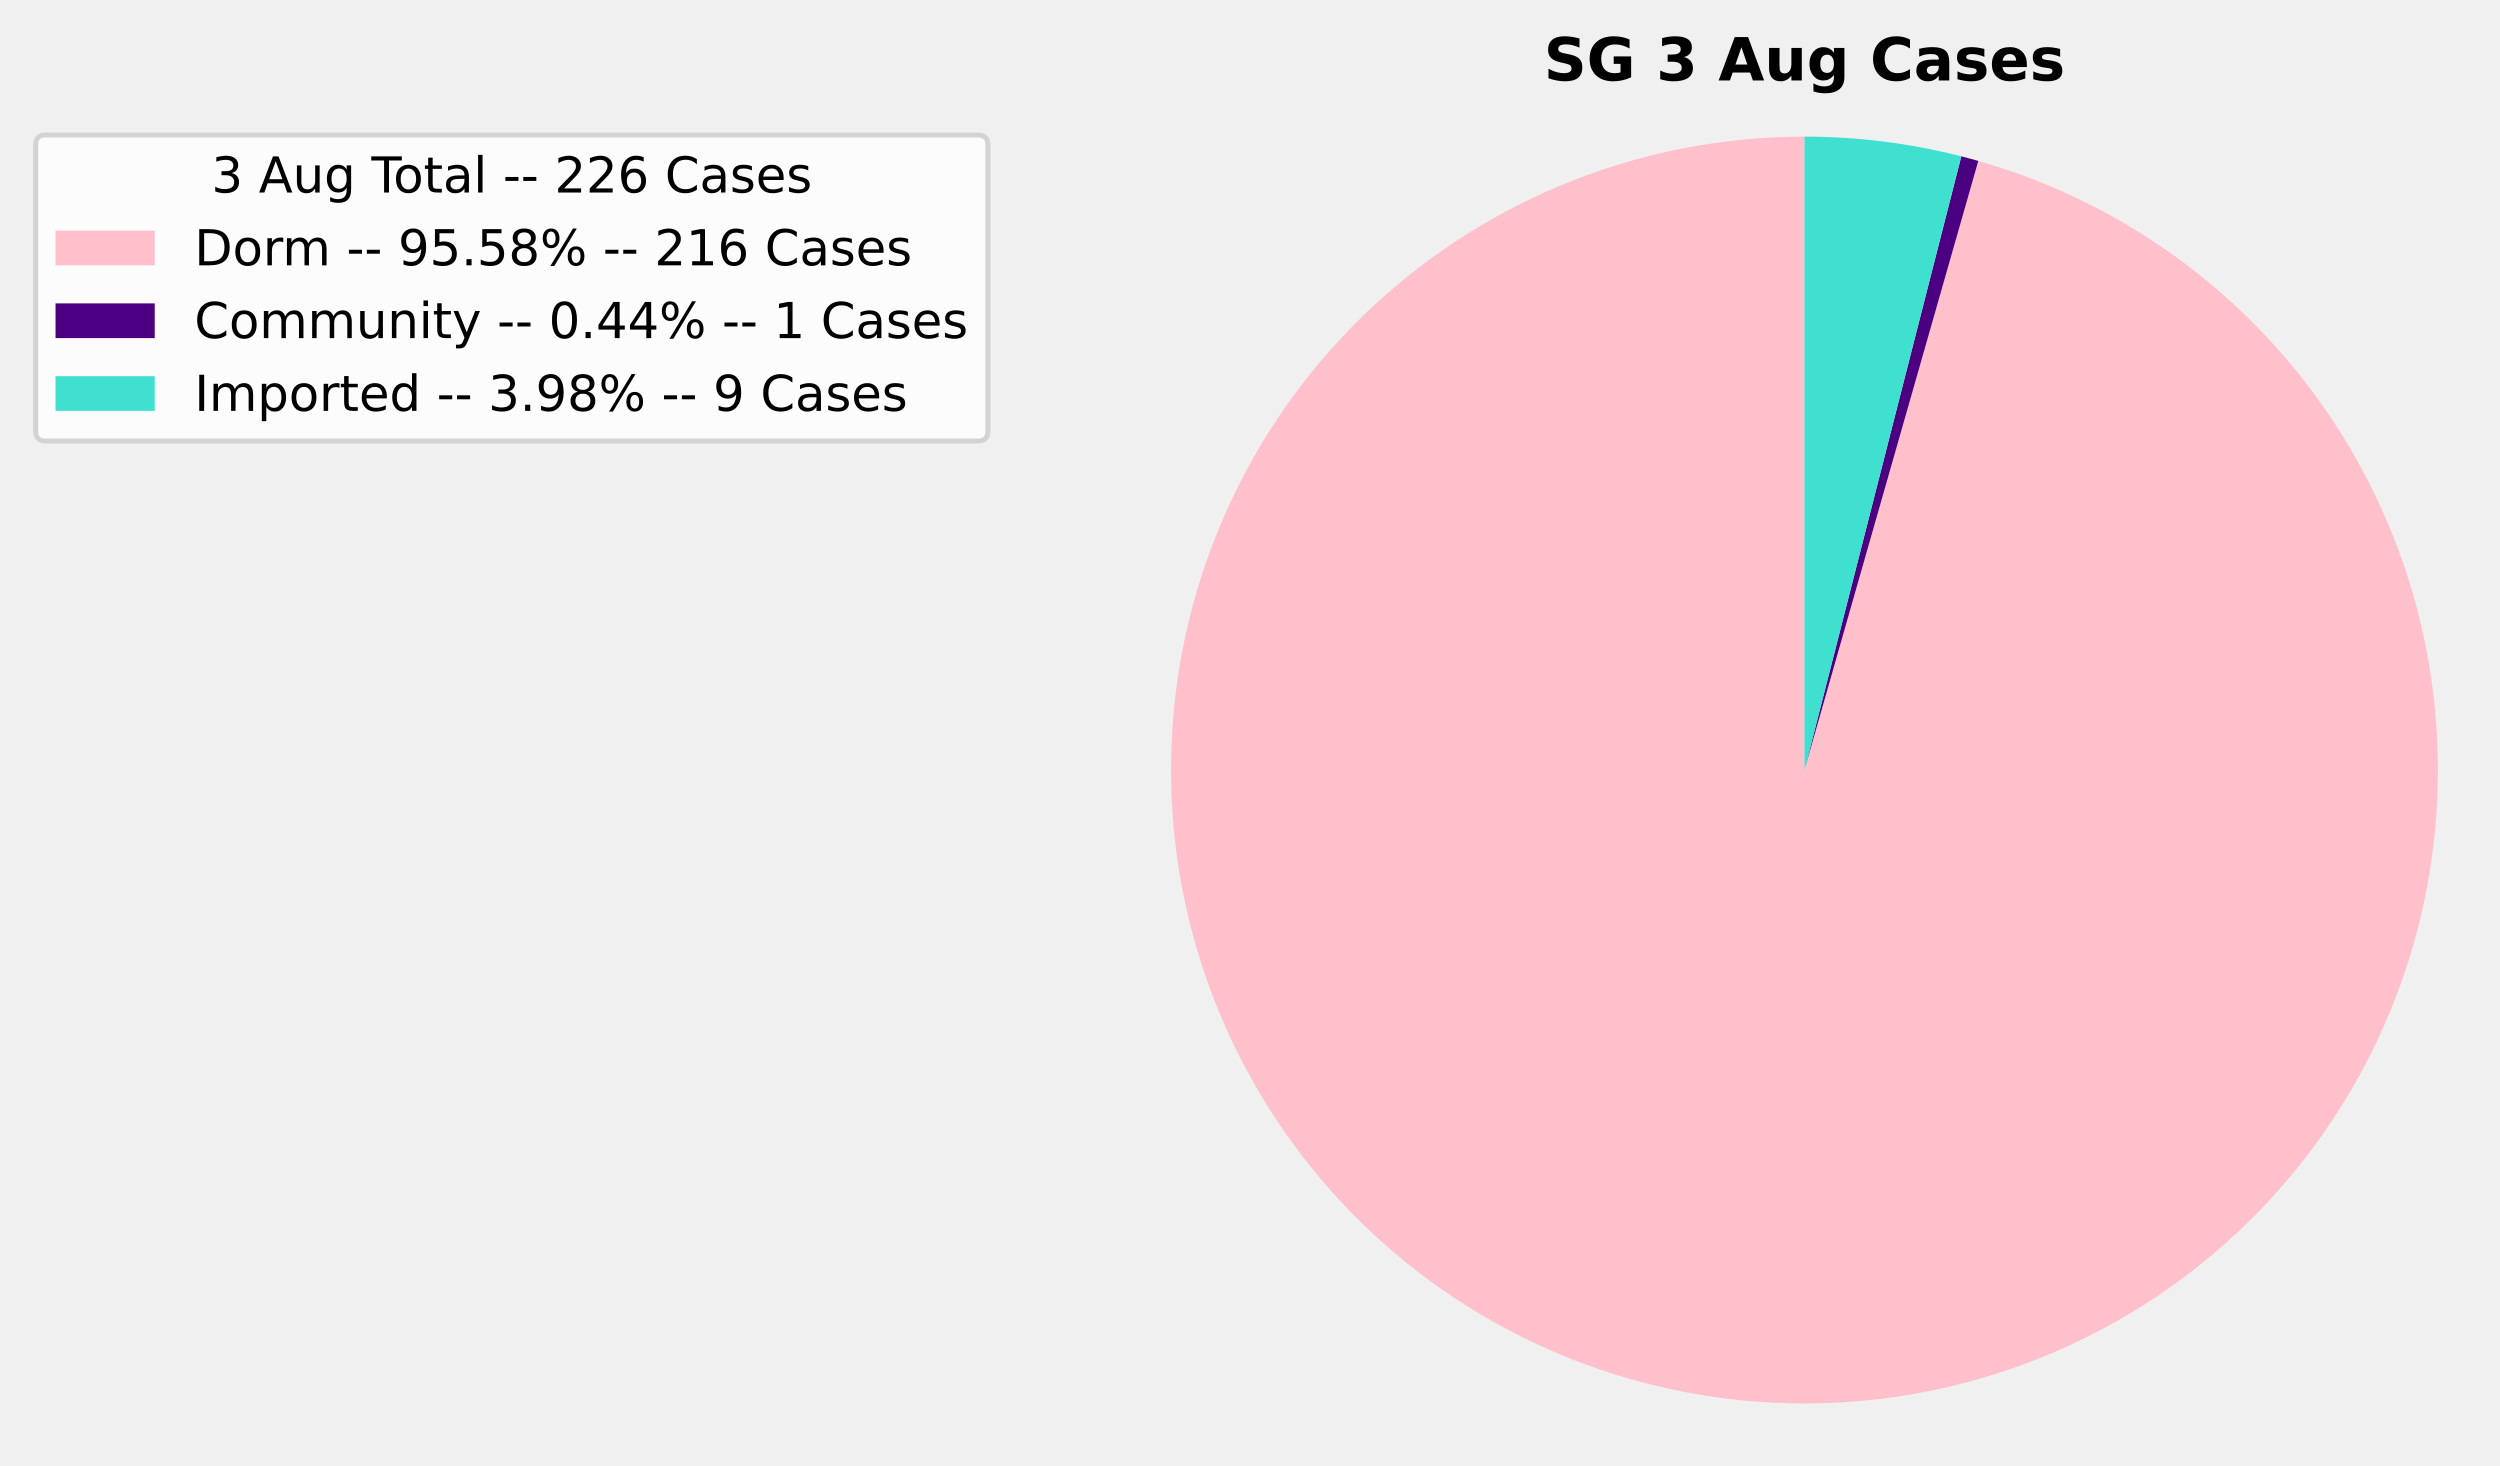
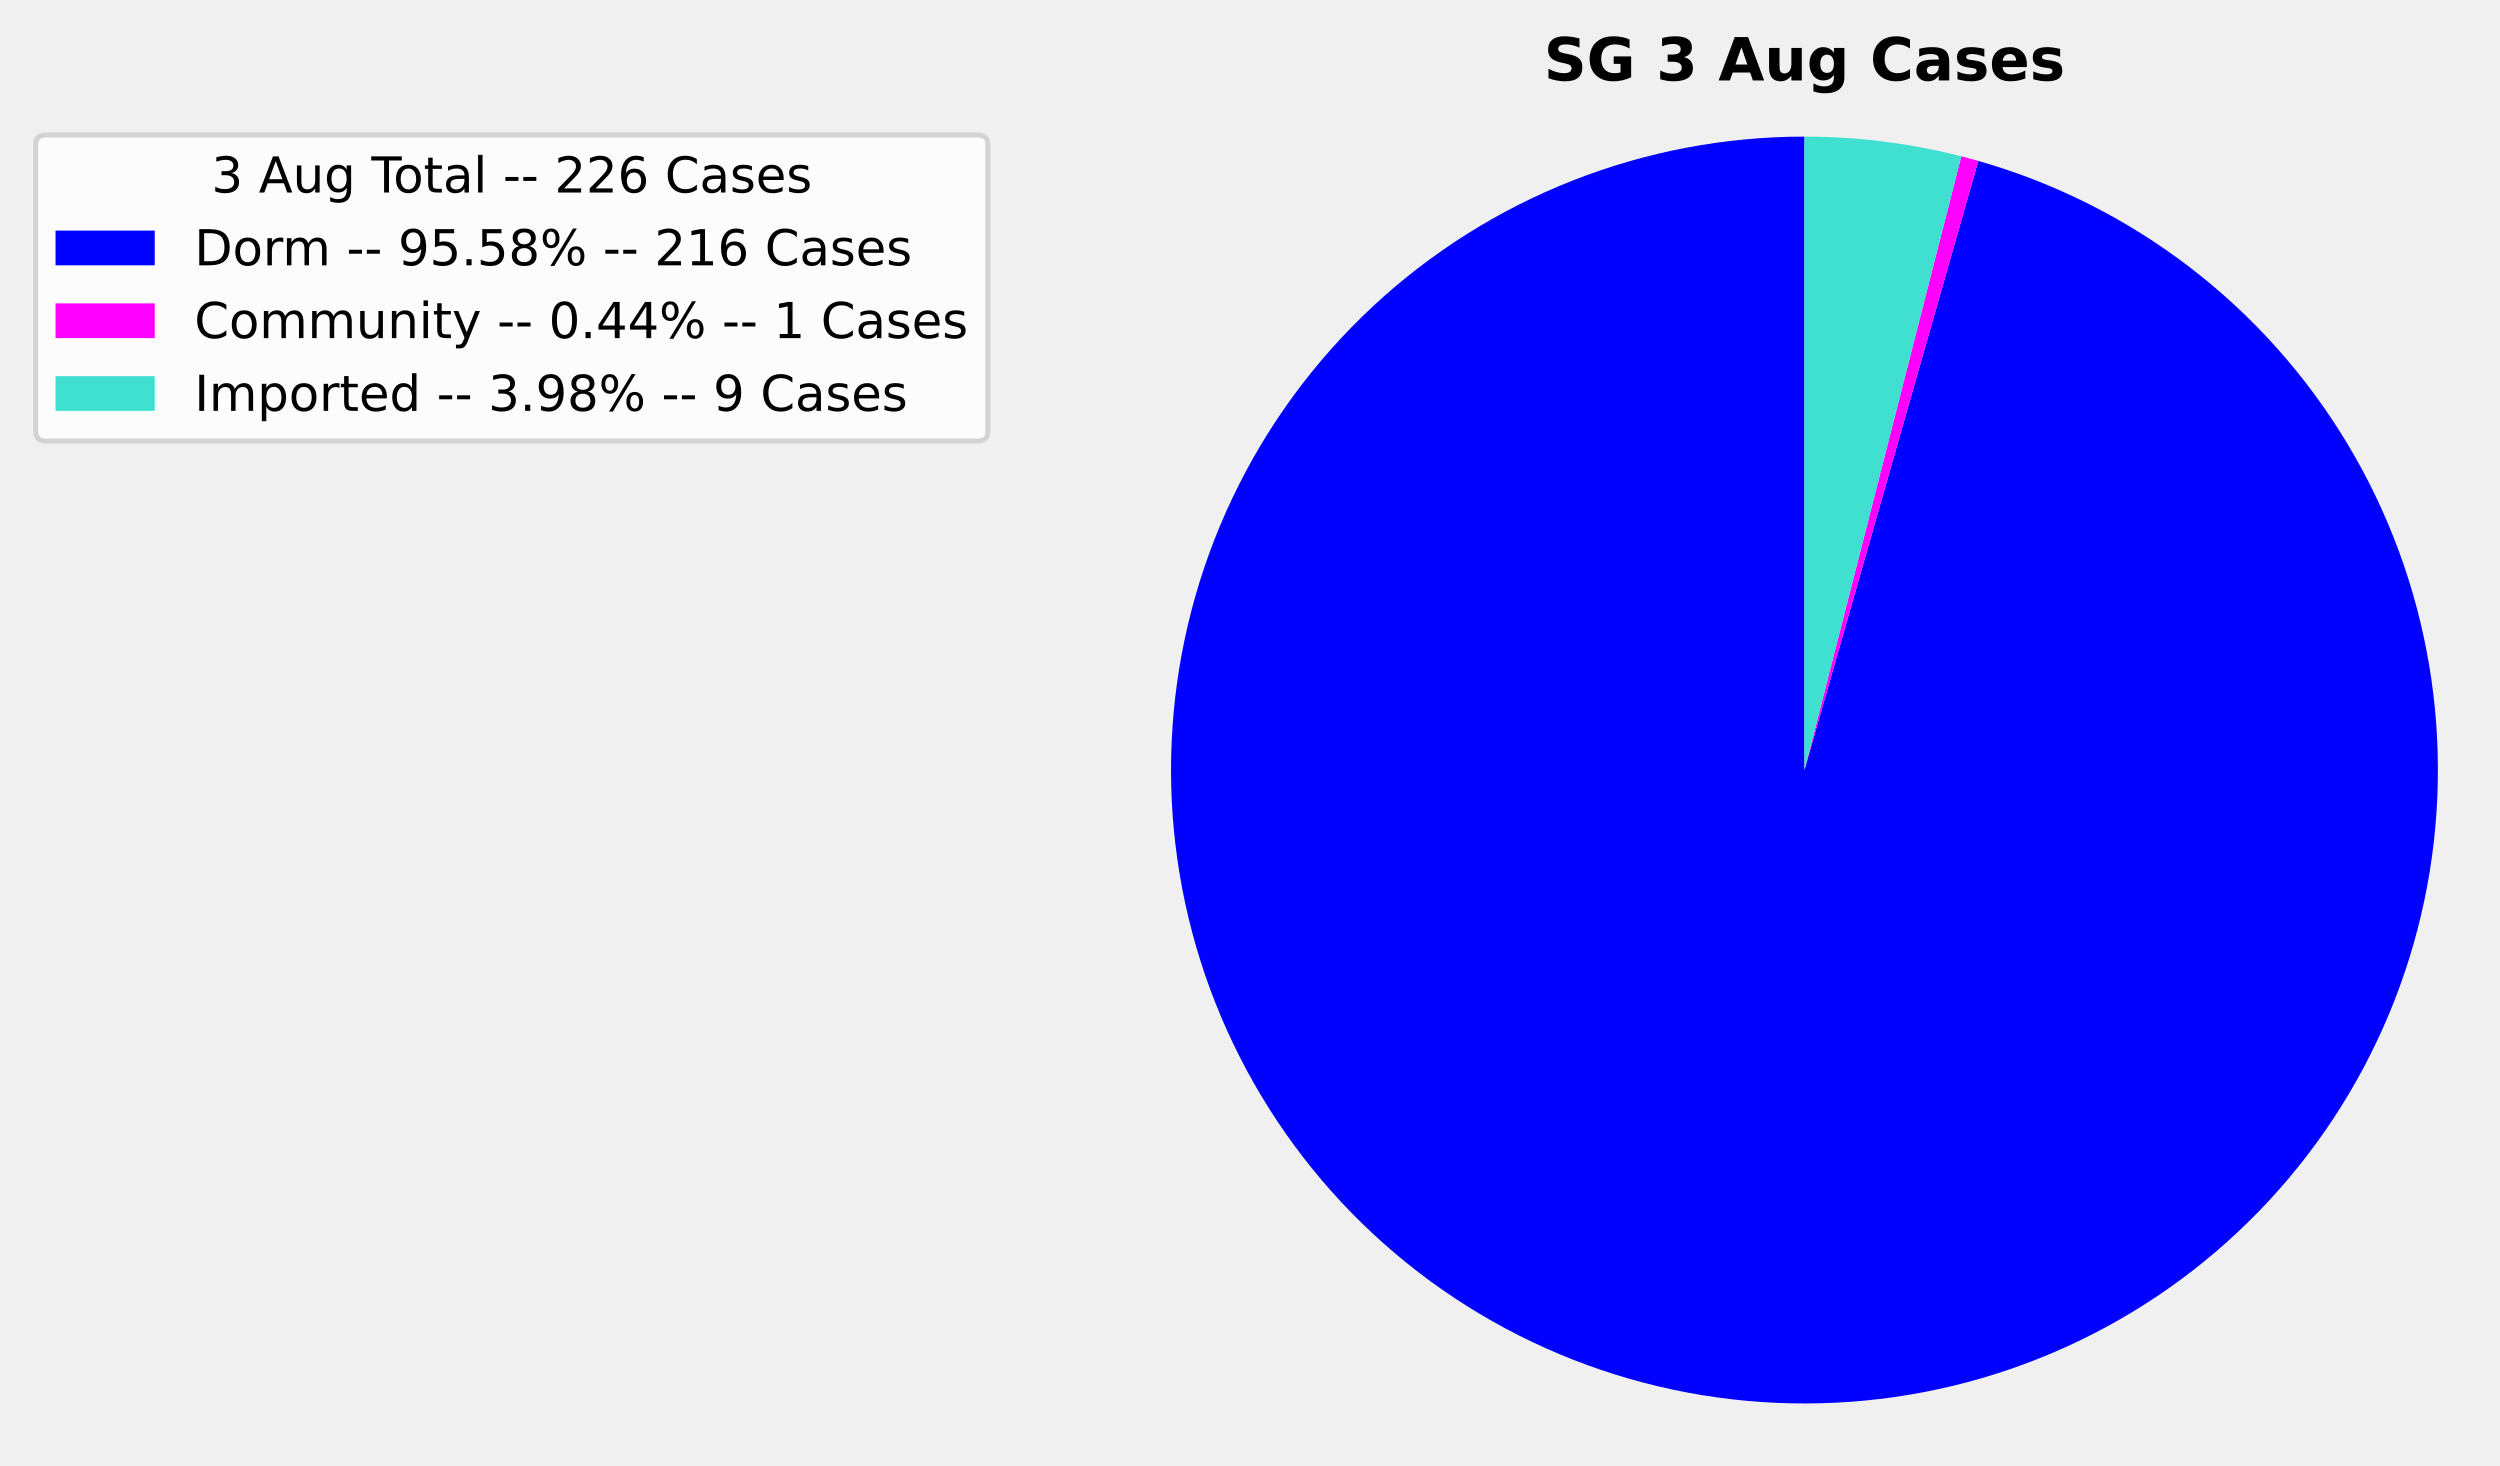
<svg xmlns="http://www.w3.org/2000/svg" xmlns:xlink="http://www.w3.org/1999/xlink" height="295.536pt" version="1.1" viewBox="0 0 504.133 295.536" width="504.133pt">
  <defs>
    <style type="text/css">
*{stroke-linecap:butt;stroke-linejoin:round;}
  </style>
  </defs>
  <g id="figure_1">
    <g id="patch_1">
      <path d="M -0 295.536  L 504.133 295.536  L 504.133 0  L -0 0  z " style="fill:none;" />
    </g>
    <g id="axes_1">
      <g id="patch_2">
-         <path d="M 363.877 27.547  C 347.849 27.547 331.964 30.563 317.053 36.438  C 302.141 42.313 288.468 50.943 276.748 61.875  C 265.028 72.808 255.47 85.849 248.573 100.316  C 241.677 114.784 237.564 130.421 236.451 146.409  C 235.338 162.398 237.244 178.454 242.07 193.738  C 246.895 209.021 254.554 223.261 264.646 235.712  C 274.738 248.163 287.084 258.604 301.038 266.488  C 314.991 274.373 330.305 279.561 346.178 281.782  C 362.05 284.003 378.2 283.216 393.782 279.464  C 409.364 275.712 424.101 269.06 437.222 259.857  C 450.344 250.654 461.617 239.063 470.452 225.691  C 479.286 212.318 485.526 197.402 488.844 181.722  C 492.161 166.042 492.498 149.877 489.837 134.072  C 487.176 118.267 481.564 103.103 473.295 89.374  C 465.025 75.645 454.245 63.594 441.519 53.852  C 428.792 44.11 414.345 36.85 398.933 32.451  L 363.877 155.28  L 363.877 27.547  z " style="fill:#ffc0cb;" />
+         <path d="M 363.877 27.547  C 347.849 27.547 331.964 30.563 317.053 36.438  C 302.141 42.313 288.468 50.943 276.748 61.875  C 265.028 72.808 255.47 85.849 248.573 100.316  C 241.677 114.784 237.564 130.421 236.451 146.409  C 235.338 162.398 237.244 178.454 242.07 193.738  C 246.895 209.021 254.554 223.261 264.646 235.712  C 274.738 248.163 287.084 258.604 301.038 266.488  C 314.991 274.373 330.305 279.561 346.178 281.782  C 362.05 284.003 378.2 283.216 393.782 279.464  C 409.364 275.712 424.101 269.06 437.222 259.857  C 450.344 250.654 461.617 239.063 470.452 225.691  C 479.286 212.318 485.526 197.402 488.844 181.722  C 492.161 166.042 492.498 149.877 489.837 134.072  C 487.176 118.267 481.564 103.103 473.295 89.374  C 465.025 75.645 454.245 63.594 441.519 53.852  C 428.792 44.11 414.345 36.85 398.933 32.451  L 363.877 155.28  L 363.877 27.547  z " style="fill:#0000ff;" />
      </g>
      <g id="patch_3">
-         <path d="M 398.933 32.451  C 398.364 32.289 397.794 32.13 397.222 31.976  C 396.651 31.821 396.079 31.671 395.505 31.524  L 363.877 155.28  L 398.933 32.451  z " style="fill:#4b0082;" />
+         <path d="M 398.933 32.451  C 398.364 32.289 397.794 32.13 397.222 31.976  C 396.651 31.821 396.079 31.671 395.505 31.524  L 363.877 155.28  L 398.933 32.451  z " style="fill:#ff00ff;" />
      </g>
      <g id="patch_4">
        <path d="M 395.505 31.524  C 390.342 30.205 385.102 29.21 379.815 28.545  C 374.528 27.88 369.205 27.547 363.877 27.547  L 363.877 155.28  L 395.505 31.524  z " style="fill:#40e0d0;" />
      </g>
      <g id="matplotlib.axis_1" />
      <g id="matplotlib.axis_2" />
      <g id="text_1">
        <defs>
          <path d="M 59.906 70.609  L 59.906 55.172  Q 53.906 57.859 48.188 59.219  Q 42.484 60.594 37.406 60.594  Q 30.672 60.594 27.438 58.734  Q 24.219 56.891 24.219 52.984  Q 24.219 50.047 26.391 48.406  Q 28.562 46.781 34.281 45.609  L 42.281 44  Q 54.438 41.547 59.562 36.562  Q 64.703 31.594 64.703 22.406  Q 64.703 10.359 57.547 4.469  Q 50.391 -1.422 35.688 -1.422  Q 28.766 -1.422 21.781 -0.094  Q 14.797 1.219 7.812 3.812  L 7.812 19.672  Q 14.797 15.969 21.312 14.078  Q 27.828 12.203 33.891 12.203  Q 40.047 12.203 43.312 14.25  Q 46.578 16.312 46.578 20.125  Q 46.578 23.531 44.359 25.391  Q 42.141 27.25 35.5 28.719  L 28.219 30.328  Q 17.281 32.672 12.219 37.797  Q 7.172 42.922 7.172 51.609  Q 7.172 62.5 14.203 68.359  Q 21.234 74.219 34.422 74.219  Q 40.438 74.219 46.781 73.312  Q 53.125 72.406 59.906 70.609  z " id="DejaVuSans-Bold-83" />
          <path d="M 74.703 5.422  Q 67.672 2 60.109 0.281  Q 52.547 -1.422 44.484 -1.422  Q 26.266 -1.422 15.625 8.766  Q 4.984 18.953 4.984 36.375  Q 4.984 54 15.812 64.109  Q 26.656 74.219 45.516 74.219  Q 52.781 74.219 59.438 72.844  Q 66.109 71.484 72.016 68.797  L 72.016 53.719  Q 65.922 57.172 59.891 58.875  Q 53.859 60.594 47.797 60.594  Q 36.578 60.594 30.5 54.312  Q 24.422 48.047 24.422 36.375  Q 24.422 24.812 30.281 18.5  Q 36.141 12.203 46.922 12.203  Q 49.859 12.203 52.375 12.562  Q 54.891 12.938 56.891 13.719  L 56.891 27.875  L 45.406 27.875  L 45.406 40.484  L 74.703 40.484  z " id="DejaVuSans-Bold-71" />
          <path id="DejaVuSans-Bold-32" />
          <path d="M 46.578 39.312  Q 53.953 37.406 57.781 32.688  Q 61.625 27.984 61.625 20.703  Q 61.625 9.859 53.312 4.219  Q 45.016 -1.422 29.109 -1.422  Q 23.484 -1.422 17.844 -0.516  Q 12.203 0.391 6.688 2.203  L 6.688 16.703  Q 11.969 14.062 17.156 12.719  Q 22.359 11.375 27.391 11.375  Q 34.859 11.375 38.844 13.953  Q 42.828 16.547 42.828 21.391  Q 42.828 26.375 38.75 28.938  Q 34.672 31.5 26.703 31.5  L 19.188 31.5  L 19.188 43.609  L 27.094 43.609  Q 34.188 43.609 37.641 45.828  Q 41.109 48.047 41.109 52.594  Q 41.109 56.781 37.734 59.078  Q 34.375 61.375 28.219 61.375  Q 23.688 61.375 19.047 60.344  Q 14.406 59.328 9.812 57.328  L 9.812 71.094  Q 15.375 72.656 20.844 73.438  Q 26.312 74.219 31.594 74.219  Q 45.797 74.219 52.844 69.547  Q 59.906 64.891 59.906 55.516  Q 59.906 49.125 56.531 45.047  Q 53.172 40.969 46.578 39.312  z " id="DejaVuSans-Bold-51" />
          <path d="M 53.422 13.281  L 24.031 13.281  L 19.391 0  L 0.484 0  L 27.484 72.906  L 49.906 72.906  L 76.906 0  L 58.016 0  z M 28.719 26.812  L 48.688 26.812  L 38.719 55.812  z " id="DejaVuSans-Bold-65" />
          <path d="M 7.812 21.297  L 7.812 54.688  L 25.391 54.688  L 25.391 49.219  Q 25.391 44.781 25.344 38.062  Q 25.297 31.344 25.297 29.109  Q 25.297 22.516 25.641 19.609  Q 25.984 16.703 26.812 15.375  Q 27.875 13.672 29.609 12.734  Q 31.344 11.812 33.594 11.812  Q 39.062 11.812 42.188 16.016  Q 45.312 20.219 45.312 27.688  L 45.312 54.688  L 62.797 54.688  L 62.797 0  L 45.312 0  L 45.312 7.906  Q 41.359 3.125 36.938 0.844  Q 32.516 -1.422 27.203 -1.422  Q 17.719 -1.422 12.766 4.391  Q 7.812 10.203 7.812 21.297  z " id="DejaVuSans-Bold-117" />
          <path d="M 45.609 9.281  Q 42 4.5 37.641 2.25  Q 33.297 0 27.594 0  Q 17.578 0 11.031 7.875  Q 4.5 15.766 4.5 27.984  Q 4.5 40.234 11.031 48.062  Q 17.578 55.906 27.594 55.906  Q 33.297 55.906 37.641 53.656  Q 42 51.422 45.609 46.578  L 45.609 54.688  L 63.188 54.688  L 63.188 5.516  Q 63.188 -7.672 54.859 -14.625  Q 46.531 -21.578 30.719 -21.578  Q 25.594 -21.578 20.797 -20.797  Q 16.016 -20.016 11.188 -18.406  L 11.188 -4.781  Q 15.766 -7.422 20.156 -8.719  Q 24.562 -10.016 29 -10.016  Q 37.594 -10.016 41.594 -6.25  Q 45.609 -2.484 45.609 5.516  z M 34.078 43.312  Q 28.656 43.312 25.625 39.297  Q 22.609 35.297 22.609 27.984  Q 22.609 20.453 25.531 16.578  Q 28.469 12.703 34.078 12.703  Q 39.547 12.703 42.578 16.703  Q 45.609 20.703 45.609 27.984  Q 45.609 35.297 42.578 39.297  Q 39.547 43.312 34.078 43.312  z " id="DejaVuSans-Bold-103" />
          <path d="M 67 4  Q 61.812 1.312 56.203 -0.047  Q 50.594 -1.422 44.484 -1.422  Q 26.266 -1.422 15.625 8.766  Q 4.984 18.953 4.984 36.375  Q 4.984 53.859 15.625 64.031  Q 26.266 74.219 44.484 74.219  Q 50.594 74.219 56.203 72.844  Q 61.812 71.484 67 68.797  L 67 53.719  Q 61.766 57.281 56.688 58.938  Q 51.609 60.594 46 60.594  Q 35.938 60.594 30.172 54.141  Q 24.422 47.703 24.422 36.375  Q 24.422 25.094 30.172 18.641  Q 35.938 12.203 46 12.203  Q 51.609 12.203 56.688 13.859  Q 61.766 15.531 67 19.094  z " id="DejaVuSans-Bold-67" />
          <path d="M 32.906 24.609  Q 27.438 24.609 24.672 22.75  Q 21.922 20.906 21.922 17.281  Q 21.922 13.969 24.141 12.078  Q 26.375 10.203 30.328 10.203  Q 35.25 10.203 38.625 13.734  Q 42 17.281 42 22.609  L 42 24.609  z M 59.625 31.203  L 59.625 0  L 42 0  L 42 8.109  Q 38.484 3.125 34.078 0.844  Q 29.688 -1.422 23.391 -1.422  Q 14.891 -1.422 9.594 3.531  Q 4.297 8.5 4.297 16.406  Q 4.297 26.031 10.906 30.516  Q 17.531 35.016 31.688 35.016  L 42 35.016  L 42 36.375  Q 42 40.531 38.719 42.453  Q 35.453 44.391 28.516 44.391  Q 22.906 44.391 18.062 43.266  Q 13.234 42.141 9.078 39.891  L 9.078 53.219  Q 14.703 54.594 20.359 55.297  Q 26.031 56 31.688 56  Q 46.484 56 53.047 50.172  Q 59.625 44.344 59.625 31.203  z " id="DejaVuSans-Bold-97" />
          <path d="M 51.125 52.984  L 51.125 39.703  Q 45.516 42.047 40.281 43.219  Q 35.062 44.391 30.422 44.391  Q 25.438 44.391 23.016 43.141  Q 20.609 41.891 20.609 39.312  Q 20.609 37.203 22.438 36.078  Q 24.266 34.969 29 34.422  L 32.078 33.984  Q 45.516 32.281 50.141 28.375  Q 54.781 24.469 54.781 16.109  Q 54.781 7.375 48.328 2.969  Q 41.891 -1.422 29.109 -1.422  Q 23.688 -1.422 17.891 -0.562  Q 12.109 0.297 6 2  L 6 15.281  Q 11.234 12.75 16.719 11.469  Q 22.219 10.203 27.875 10.203  Q 33.016 10.203 35.594 11.609  Q 38.188 13.031 38.188 15.828  Q 38.188 18.172 36.406 19.312  Q 34.625 20.453 29.297 21.094  L 26.219 21.484  Q 14.547 22.953 9.859 26.906  Q 5.172 30.859 5.172 38.922  Q 5.172 47.609 11.125 51.797  Q 17.094 56 29.391 56  Q 34.234 56 39.547 55.266  Q 44.875 54.547 51.125 52.984  z " id="DejaVuSans-Bold-115" />
          <path d="M 62.984 27.484  L 62.984 22.516  L 22.125 22.516  Q 22.75 16.359 26.562 13.281  Q 30.375 10.203 37.203 10.203  Q 42.719 10.203 48.5 11.844  Q 54.297 13.484 60.406 16.797  L 60.406 3.328  Q 54.203 0.984 48 -0.219  Q 41.797 -1.422 35.594 -1.422  Q 20.75 -1.422 12.516 6.125  Q 4.297 13.672 4.297 27.297  Q 4.297 40.672 12.375 48.328  Q 20.453 56 34.625 56  Q 47.516 56 55.25 48.234  Q 62.984 40.484 62.984 27.484  z M 45.016 33.297  Q 45.016 38.281 42.109 41.328  Q 39.203 44.391 34.516 44.391  Q 29.438 44.391 26.266 41.531  Q 23.094 38.672 22.312 33.297  z " id="DejaVuSans-Bold-101" />
        </defs>
        <g transform="translate(311.3166 16.22437)scale(0.12 -0.12)">
          <use xlink:href="#DejaVuSans-Bold-83" />
          <use x="72.021" xlink:href="#DejaVuSans-Bold-71" />
          <use x="154.102" xlink:href="#DejaVuSans-Bold-32" />
          <use x="188.916" xlink:href="#DejaVuSans-Bold-51" />
          <use x="258.496" xlink:href="#DejaVuSans-Bold-32" />
          <use x="293.311" xlink:href="#DejaVuSans-Bold-65" />
          <use x="370.703" xlink:href="#DejaVuSans-Bold-117" />
          <use x="441.895" xlink:href="#DejaVuSans-Bold-103" />
          <use x="513.477" xlink:href="#DejaVuSans-Bold-32" />
          <use x="548.291" xlink:href="#DejaVuSans-Bold-67" />
          <use x="621.68" xlink:href="#DejaVuSans-Bold-97" />
          <use x="689.16" xlink:href="#DejaVuSans-Bold-115" />
          <use x="748.682" xlink:href="#DejaVuSans-Bold-101" />
          <use x="816.504" xlink:href="#DejaVuSans-Bold-115" />
        </g>
      </g>
      <g id="legend_1">
        <g id="patch_5">
          <path d="M 9.2 88.937  L 197.209 88.937  Q 199.209 88.937 199.209 86.937  L 199.209 29.224  Q 199.209 27.224 197.209 27.224  L 9.2 27.224  Q 7.2 27.224 7.2 29.224  L 7.2 86.937  Q 7.2 88.937 9.2 88.937  z " style="fill:#ffffff;opacity:0.8;stroke:#cccccc;stroke-linejoin:miter;" />
        </g>
        <g id="text_2">
          <defs>
            <path d="M 40.578 39.312  Q 47.656 37.797 51.625 33  Q 55.609 28.219 55.609 21.188  Q 55.609 10.406 48.188 4.484  Q 40.766 -1.422 27.094 -1.422  Q 22.516 -1.422 17.656 -0.516  Q 12.797 0.391 7.625 2.203  L 7.625 11.719  Q 11.719 9.328 16.594 8.109  Q 21.484 6.891 26.812 6.891  Q 36.078 6.891 40.938 10.547  Q 45.797 14.203 45.797 21.188  Q 45.797 27.641 41.281 31.266  Q 36.766 34.906 28.719 34.906  L 20.219 34.906  L 20.219 43.016  L 29.109 43.016  Q 36.375 43.016 40.234 45.922  Q 44.094 48.828 44.094 54.297  Q 44.094 59.906 40.109 62.906  Q 36.141 65.922 28.719 65.922  Q 24.656 65.922 20.016 65.031  Q 15.375 64.156 9.812 62.312  L 9.812 71.094  Q 15.438 72.656 20.344 73.438  Q 25.25 74.219 29.594 74.219  Q 40.828 74.219 47.359 69.109  Q 53.906 64.016 53.906 55.328  Q 53.906 49.266 50.438 45.094  Q 46.969 40.922 40.578 39.312  z " id="DejaVuSans-51" />
            <path id="DejaVuSans-32" />
            <path d="M 34.188 63.188  L 20.797 26.906  L 47.609 26.906  z M 28.609 72.906  L 39.797 72.906  L 67.578 0  L 57.328 0  L 50.688 18.703  L 17.828 18.703  L 11.188 0  L 0.781 0  z " id="DejaVuSans-65" />
            <path d="M 8.5 21.578  L 8.5 54.688  L 17.484 54.688  L 17.484 21.922  Q 17.484 14.156 20.5 10.266  Q 23.531 6.391 29.594 6.391  Q 36.859 6.391 41.078 11.031  Q 45.312 15.672 45.312 23.688  L 45.312 54.688  L 54.297 54.688  L 54.297 0  L 45.312 0  L 45.312 8.406  Q 42.047 3.422 37.719 1  Q 33.406 -1.422 27.688 -1.422  Q 18.266 -1.422 13.375 4.438  Q 8.5 10.297 8.5 21.578  z M 31.109 56  z " id="DejaVuSans-117" />
            <path d="M 45.406 27.984  Q 45.406 37.75 41.375 43.109  Q 37.359 48.484 30.078 48.484  Q 22.859 48.484 18.828 43.109  Q 14.797 37.75 14.797 27.984  Q 14.797 18.266 18.828 12.891  Q 22.859 7.516 30.078 7.516  Q 37.359 7.516 41.375 12.891  Q 45.406 18.266 45.406 27.984  z M 54.391 6.781  Q 54.391 -7.172 48.188 -13.984  Q 42 -20.797 29.203 -20.797  Q 24.469 -20.797 20.266 -20.094  Q 16.062 -19.391 12.109 -17.922  L 12.109 -9.188  Q 16.062 -11.328 19.922 -12.344  Q 23.781 -13.375 27.781 -13.375  Q 36.625 -13.375 41.016 -8.766  Q 45.406 -4.156 45.406 5.172  L 45.406 9.625  Q 42.625 4.781 38.281 2.391  Q 33.938 0 27.875 0  Q 17.828 0 11.672 7.656  Q 5.516 15.328 5.516 27.984  Q 5.516 40.672 11.672 48.328  Q 17.828 56 27.875 56  Q 33.938 56 38.281 53.609  Q 42.625 51.219 45.406 46.391  L 45.406 54.688  L 54.391 54.688  z " id="DejaVuSans-103" />
            <path d="M -0.297 72.906  L 61.375 72.906  L 61.375 64.594  L 35.5 64.594  L 35.5 0  L 25.594 0  L 25.594 64.594  L -0.297 64.594  z " id="DejaVuSans-84" />
            <path d="M 30.609 48.391  Q 23.391 48.391 19.188 42.75  Q 14.984 37.109 14.984 27.297  Q 14.984 17.484 19.156 11.844  Q 23.344 6.203 30.609 6.203  Q 37.797 6.203 41.984 11.859  Q 46.188 17.531 46.188 27.297  Q 46.188 37.016 41.984 42.703  Q 37.797 48.391 30.609 48.391  z M 30.609 56  Q 42.328 56 49.016 48.375  Q 55.719 40.766 55.719 27.297  Q 55.719 13.875 49.016 6.219  Q 42.328 -1.422 30.609 -1.422  Q 18.844 -1.422 12.172 6.219  Q 5.516 13.875 5.516 27.297  Q 5.516 40.766 12.172 48.375  Q 18.844 56 30.609 56  z " id="DejaVuSans-111" />
            <path d="M 18.312 70.219  L 18.312 54.688  L 36.812 54.688  L 36.812 47.703  L 18.312 47.703  L 18.312 18.016  Q 18.312 11.328 20.141 9.422  Q 21.969 7.516 27.594 7.516  L 36.812 7.516  L 36.812 0  L 27.594 0  Q 17.188 0 13.234 3.875  Q 9.281 7.766 9.281 18.016  L 9.281 47.703  L 2.688 47.703  L 2.688 54.688  L 9.281 54.688  L 9.281 70.219  z " id="DejaVuSans-116" />
            <path d="M 34.281 27.484  Q 23.391 27.484 19.188 25  Q 14.984 22.516 14.984 16.5  Q 14.984 11.719 18.141 8.906  Q 21.297 6.109 26.703 6.109  Q 34.188 6.109 38.703 11.406  Q 43.219 16.703 43.219 25.484  L 43.219 27.484  z M 52.203 31.203  L 52.203 0  L 43.219 0  L 43.219 8.297  Q 40.141 3.328 35.547 0.953  Q 30.953 -1.422 24.312 -1.422  Q 15.922 -1.422 10.953 3.297  Q 6 8.016 6 15.922  Q 6 25.141 12.172 29.828  Q 18.359 34.516 30.609 34.516  L 43.219 34.516  L 43.219 35.406  Q 43.219 41.609 39.141 45  Q 35.062 48.391 27.688 48.391  Q 23 48.391 18.547 47.266  Q 14.109 46.141 10.016 43.891  L 10.016 52.203  Q 14.938 54.109 19.578 55.047  Q 24.219 56 28.609 56  Q 40.484 56 46.344 49.844  Q 52.203 43.703 52.203 31.203  z " id="DejaVuSans-97" />
            <path d="M 9.422 75.984  L 18.406 75.984  L 18.406 0  L 9.422 0  z " id="DejaVuSans-108" />
            <path d="M 4.891 31.391  L 31.203 31.391  L 31.203 23.391  L 4.891 23.391  z " id="DejaVuSans-45" />
            <path d="M 19.188 8.297  L 53.609 8.297  L 53.609 0  L 7.328 0  L 7.328 8.297  Q 12.938 14.109 22.625 23.891  Q 32.328 33.688 34.812 36.531  Q 39.547 41.844 41.422 45.531  Q 43.312 49.219 43.312 52.781  Q 43.312 58.594 39.234 62.25  Q 35.156 65.922 28.609 65.922  Q 23.969 65.922 18.812 64.312  Q 13.672 62.703 7.812 59.422  L 7.812 69.391  Q 13.766 71.781 18.938 73  Q 24.125 74.219 28.422 74.219  Q 39.75 74.219 46.484 68.547  Q 53.219 62.891 53.219 53.422  Q 53.219 48.922 51.531 44.891  Q 49.859 40.875 45.406 35.406  Q 44.188 33.984 37.641 27.219  Q 31.109 20.453 19.188 8.297  z " id="DejaVuSans-50" />
            <path d="M 33.016 40.375  Q 26.375 40.375 22.484 35.828  Q 18.609 31.297 18.609 23.391  Q 18.609 15.531 22.484 10.953  Q 26.375 6.391 33.016 6.391  Q 39.656 6.391 43.531 10.953  Q 47.406 15.531 47.406 23.391  Q 47.406 31.297 43.531 35.828  Q 39.656 40.375 33.016 40.375  z M 52.594 71.297  L 52.594 62.312  Q 48.875 64.062 45.094 64.984  Q 41.312 65.922 37.594 65.922  Q 27.828 65.922 22.672 59.328  Q 17.531 52.734 16.797 39.406  Q 19.672 43.656 24.016 45.922  Q 28.375 48.188 33.594 48.188  Q 44.578 48.188 50.953 41.516  Q 57.328 34.859 57.328 23.391  Q 57.328 12.156 50.688 5.359  Q 44.047 -1.422 33.016 -1.422  Q 20.359 -1.422 13.672 8.266  Q 6.984 17.969 6.984 36.375  Q 6.984 53.656 15.188 63.938  Q 23.391 74.219 37.203 74.219  Q 40.922 74.219 44.703 73.484  Q 48.484 72.75 52.594 71.297  z " id="DejaVuSans-54" />
            <path d="M 64.406 67.281  L 64.406 56.891  Q 59.422 61.531 53.781 63.812  Q 48.141 66.109 41.797 66.109  Q 29.297 66.109 22.656 58.469  Q 16.016 50.828 16.016 36.375  Q 16.016 21.969 22.656 14.328  Q 29.297 6.688 41.797 6.688  Q 48.141 6.688 53.781 8.984  Q 59.422 11.281 64.406 15.922  L 64.406 5.609  Q 59.234 2.094 53.438 0.328  Q 47.656 -1.422 41.219 -1.422  Q 24.656 -1.422 15.125 8.703  Q 5.609 18.844 5.609 36.375  Q 5.609 53.953 15.125 64.078  Q 24.656 74.219 41.219 74.219  Q 47.75 74.219 53.531 72.484  Q 59.328 70.75 64.406 67.281  z " id="DejaVuSans-67" />
            <path d="M 44.281 53.078  L 44.281 44.578  Q 40.484 46.531 36.375 47.5  Q 32.281 48.484 27.875 48.484  Q 21.188 48.484 17.844 46.438  Q 14.5 44.391 14.5 40.281  Q 14.5 37.156 16.891 35.375  Q 19.281 33.594 26.516 31.984  L 29.594 31.297  Q 39.156 29.25 43.188 25.516  Q 47.219 21.781 47.219 15.094  Q 47.219 7.469 41.188 3.016  Q 35.156 -1.422 24.609 -1.422  Q 20.219 -1.422 15.453 -0.562  Q 10.688 0.297 5.422 2  L 5.422 11.281  Q 10.406 8.688 15.234 7.391  Q 20.062 6.109 24.812 6.109  Q 31.156 6.109 34.562 8.281  Q 37.984 10.453 37.984 14.406  Q 37.984 18.062 35.516 20.016  Q 33.062 21.969 24.703 23.781  L 21.578 24.516  Q 13.234 26.266 9.516 29.906  Q 5.812 33.547 5.812 39.891  Q 5.812 47.609 11.281 51.797  Q 16.75 56 26.812 56  Q 31.781 56 36.172 55.266  Q 40.578 54.547 44.281 53.078  z " id="DejaVuSans-115" />
            <path d="M 56.203 29.594  L 56.203 25.203  L 14.891 25.203  Q 15.484 15.922 20.484 11.062  Q 25.484 6.203 34.422 6.203  Q 39.594 6.203 44.453 7.469  Q 49.312 8.734 54.109 11.281  L 54.109 2.781  Q 49.266 0.734 44.188 -0.344  Q 39.109 -1.422 33.891 -1.422  Q 20.797 -1.422 13.156 6.188  Q 5.516 13.812 5.516 26.812  Q 5.516 40.234 12.766 48.109  Q 20.016 56 32.328 56  Q 43.359 56 49.781 48.891  Q 56.203 41.797 56.203 29.594  z M 47.219 32.234  Q 47.125 39.594 43.094 43.984  Q 39.062 48.391 32.422 48.391  Q 24.906 48.391 20.391 44.141  Q 15.875 39.891 15.188 32.172  z " id="DejaVuSans-101" />
          </defs>
          <g transform="translate(42.64531 38.82281)scale(0.1 -0.1)">
            <use xlink:href="#DejaVuSans-51" />
            <use x="63.623" xlink:href="#DejaVuSans-32" />
            <use x="95.41" xlink:href="#DejaVuSans-65" />
            <use x="163.818" xlink:href="#DejaVuSans-117" />
            <use x="227.197" xlink:href="#DejaVuSans-103" />
            <use x="290.674" xlink:href="#DejaVuSans-32" />
            <use x="322.461" xlink:href="#DejaVuSans-84" />
            <use x="366.545" xlink:href="#DejaVuSans-111" />
            <use x="427.727" xlink:href="#DejaVuSans-116" />
            <use x="466.936" xlink:href="#DejaVuSans-97" />
            <use x="528.215" xlink:href="#DejaVuSans-108" />
            <use x="555.998" xlink:href="#DejaVuSans-32" />
            <use x="587.785" xlink:href="#DejaVuSans-45" />
            <use x="623.869" xlink:href="#DejaVuSans-45" />
            <use x="659.953" xlink:href="#DejaVuSans-32" />
            <use x="691.74" xlink:href="#DejaVuSans-50" />
            <use x="755.363" xlink:href="#DejaVuSans-50" />
            <use x="818.986" xlink:href="#DejaVuSans-54" />
            <use x="882.609" xlink:href="#DejaVuSans-32" />
            <use x="914.396" xlink:href="#DejaVuSans-67" />
            <use x="984.221" xlink:href="#DejaVuSans-97" />
            <use x="1045.5" xlink:href="#DejaVuSans-115" />
            <use x="1097.6" xlink:href="#DejaVuSans-101" />
            <use x="1159.123" xlink:href="#DejaVuSans-115" />
          </g>
        </g>
        <g id="patch_6">
-           <path d="M 11.2 53.501  L 31.2 53.501  L 31.2 46.501  L 11.2 46.501  z " style="fill:#ffc0cb;" />
+           <path d="M 11.2 53.501  L 31.2 53.501  L 31.2 46.501  L 11.2 46.501  z " style="fill:#0000ff;" />
        </g>
        <g id="text_3">
          <defs>
            <path d="M 19.672 64.797  L 19.672 8.109  L 31.594 8.109  Q 46.688 8.109 53.688 14.938  Q 60.688 21.781 60.688 36.531  Q 60.688 51.172 53.688 57.984  Q 46.688 64.797 31.594 64.797  z M 9.812 72.906  L 30.078 72.906  Q 51.266 72.906 61.172 64.094  Q 71.094 55.281 71.094 36.531  Q 71.094 17.672 61.125 8.828  Q 51.172 0 30.078 0  L 9.812 0  z " id="DejaVuSans-68" />
            <path d="M 41.109 46.297  Q 39.594 47.172 37.812 47.578  Q 36.031 48 33.891 48  Q 26.266 48 22.188 43.047  Q 18.109 38.094 18.109 28.812  L 18.109 0  L 9.078 0  L 9.078 54.688  L 18.109 54.688  L 18.109 46.188  Q 20.953 51.172 25.484 53.578  Q 30.031 56 36.531 56  Q 37.453 56 38.578 55.875  Q 39.703 55.766 41.062 55.516  z " id="DejaVuSans-114" />
            <path d="M 52 44.188  Q 55.375 50.25 60.062 53.125  Q 64.75 56 71.094 56  Q 79.641 56 84.281 50.016  Q 88.922 44.047 88.922 33.016  L 88.922 0  L 79.891 0  L 79.891 32.719  Q 79.891 40.578 77.094 44.375  Q 74.312 48.188 68.609 48.188  Q 61.625 48.188 57.562 43.547  Q 53.516 38.922 53.516 30.906  L 53.516 0  L 44.484 0  L 44.484 32.719  Q 44.484 40.625 41.703 44.406  Q 38.922 48.188 33.109 48.188  Q 26.219 48.188 22.156 43.531  Q 18.109 38.875 18.109 30.906  L 18.109 0  L 9.078 0  L 9.078 54.688  L 18.109 54.688  L 18.109 46.188  Q 21.188 51.219 25.484 53.609  Q 29.781 56 35.688 56  Q 41.656 56 45.828 52.969  Q 50 49.953 52 44.188  z " id="DejaVuSans-109" />
            <path d="M 10.984 1.516  L 10.984 10.5  Q 14.703 8.734 18.5 7.812  Q 22.312 6.891 25.984 6.891  Q 35.75 6.891 40.891 13.453  Q 46.047 20.016 46.781 33.406  Q 43.953 29.203 39.594 26.953  Q 35.25 24.703 29.984 24.703  Q 19.047 24.703 12.672 31.312  Q 6.297 37.938 6.297 49.422  Q 6.297 60.641 12.938 67.422  Q 19.578 74.219 30.609 74.219  Q 43.266 74.219 49.922 64.516  Q 56.594 54.828 56.594 36.375  Q 56.594 19.141 48.406 8.859  Q 40.234 -1.422 26.422 -1.422  Q 22.703 -1.422 18.891 -0.688  Q 15.094 0.047 10.984 1.516  z M 30.609 32.422  Q 37.25 32.422 41.125 36.953  Q 45.016 41.5 45.016 49.422  Q 45.016 57.281 41.125 61.844  Q 37.25 66.406 30.609 66.406  Q 23.969 66.406 20.094 61.844  Q 16.219 57.281 16.219 49.422  Q 16.219 41.5 20.094 36.953  Q 23.969 32.422 30.609 32.422  z " id="DejaVuSans-57" />
            <path d="M 10.797 72.906  L 49.516 72.906  L 49.516 64.594  L 19.828 64.594  L 19.828 46.734  Q 21.969 47.469 24.109 47.828  Q 26.266 48.188 28.422 48.188  Q 40.625 48.188 47.75 41.5  Q 54.891 34.812 54.891 23.391  Q 54.891 11.625 47.562 5.094  Q 40.234 -1.422 26.906 -1.422  Q 22.312 -1.422 17.547 -0.641  Q 12.797 0.141 7.719 1.703  L 7.719 11.625  Q 12.109 9.234 16.797 8.062  Q 21.484 6.891 26.703 6.891  Q 35.156 6.891 40.078 11.328  Q 45.016 15.766 45.016 23.391  Q 45.016 31 40.078 35.438  Q 35.156 39.891 26.703 39.891  Q 22.75 39.891 18.812 39.016  Q 14.891 38.141 10.797 36.281  z " id="DejaVuSans-53" />
            <path d="M 10.688 12.406  L 21 12.406  L 21 0  L 10.688 0  z " id="DejaVuSans-46" />
            <path d="M 31.781 34.625  Q 24.75 34.625 20.719 30.859  Q 16.703 27.094 16.703 20.516  Q 16.703 13.922 20.719 10.156  Q 24.75 6.391 31.781 6.391  Q 38.812 6.391 42.859 10.172  Q 46.922 13.969 46.922 20.516  Q 46.922 27.094 42.891 30.859  Q 38.875 34.625 31.781 34.625  z M 21.922 38.812  Q 15.578 40.375 12.031 44.719  Q 8.5 49.078 8.5 55.328  Q 8.5 64.062 14.719 69.141  Q 20.953 74.219 31.781 74.219  Q 42.672 74.219 48.875 69.141  Q 55.078 64.062 55.078 55.328  Q 55.078 49.078 51.531 44.719  Q 48 40.375 41.703 38.812  Q 48.828 37.156 52.797 32.312  Q 56.781 27.484 56.781 20.516  Q 56.781 9.906 50.312 4.234  Q 43.844 -1.422 31.781 -1.422  Q 19.734 -1.422 13.25 4.234  Q 6.781 9.906 6.781 20.516  Q 6.781 27.484 10.781 32.312  Q 14.797 37.156 21.922 38.812  z M 18.312 54.391  Q 18.312 48.734 21.844 45.562  Q 25.391 42.391 31.781 42.391  Q 38.141 42.391 41.719 45.562  Q 45.312 48.734 45.312 54.391  Q 45.312 60.062 41.719 63.234  Q 38.141 66.406 31.781 66.406  Q 25.391 66.406 21.844 63.234  Q 18.312 60.062 18.312 54.391  z " id="DejaVuSans-56" />
            <path d="M 72.703 32.078  Q 68.453 32.078 66.031 28.469  Q 63.625 24.859 63.625 18.406  Q 63.625 12.062 66.031 8.422  Q 68.453 4.781 72.703 4.781  Q 76.859 4.781 79.266 8.422  Q 81.688 12.062 81.688 18.406  Q 81.688 24.812 79.266 28.438  Q 76.859 32.078 72.703 32.078  z M 72.703 38.281  Q 80.422 38.281 84.953 32.906  Q 89.5 27.547 89.5 18.406  Q 89.5 9.281 84.938 3.922  Q 80.375 -1.422 72.703 -1.422  Q 64.891 -1.422 60.344 3.922  Q 55.812 9.281 55.812 18.406  Q 55.812 27.594 60.375 32.938  Q 64.938 38.281 72.703 38.281  z M 22.312 68.016  Q 18.109 68.016 15.688 64.375  Q 13.281 60.75 13.281 54.391  Q 13.281 47.953 15.672 44.328  Q 18.062 40.719 22.312 40.719  Q 26.562 40.719 28.969 44.328  Q 31.391 47.953 31.391 54.391  Q 31.391 60.688 28.953 64.344  Q 26.516 68.016 22.312 68.016  z M 66.406 74.219  L 74.219 74.219  L 28.609 -1.422  L 20.797 -1.422  z M 22.312 74.219  Q 30.031 74.219 34.609 68.875  Q 39.203 63.531 39.203 54.391  Q 39.203 45.172 34.641 39.844  Q 30.078 34.516 22.312 34.516  Q 14.547 34.516 10.031 39.859  Q 5.516 45.219 5.516 54.391  Q 5.516 63.484 10.047 68.844  Q 14.594 74.219 22.312 74.219  z " id="DejaVuSans-37" />
            <path d="M 12.406 8.297  L 28.516 8.297  L 28.516 63.922  L 10.984 60.406  L 10.984 69.391  L 28.422 72.906  L 38.281 72.906  L 38.281 8.297  L 54.391 8.297  L 54.391 0  L 12.406 0  z " id="DejaVuSans-49" />
          </defs>
          <g transform="translate(39.2 53.50094)scale(0.1 -0.1)">
            <use xlink:href="#DejaVuSans-68" />
            <use x="77.002" xlink:href="#DejaVuSans-111" />
            <use x="138.184" xlink:href="#DejaVuSans-114" />
            <use x="177.547" xlink:href="#DejaVuSans-109" />
            <use x="274.959" xlink:href="#DejaVuSans-32" />
            <use x="306.746" xlink:href="#DejaVuSans-45" />
            <use x="342.83" xlink:href="#DejaVuSans-45" />
            <use x="378.914" xlink:href="#DejaVuSans-32" />
            <use x="410.701" xlink:href="#DejaVuSans-57" />
            <use x="474.324" xlink:href="#DejaVuSans-53" />
            <use x="537.947" xlink:href="#DejaVuSans-46" />
            <use x="569.734" xlink:href="#DejaVuSans-53" />
            <use x="633.357" xlink:href="#DejaVuSans-56" />
            <use x="696.98" xlink:href="#DejaVuSans-37" />
            <use x="792" xlink:href="#DejaVuSans-32" />
            <use x="823.787" xlink:href="#DejaVuSans-45" />
            <use x="859.871" xlink:href="#DejaVuSans-45" />
            <use x="895.955" xlink:href="#DejaVuSans-32" />
            <use x="927.742" xlink:href="#DejaVuSans-50" />
            <use x="991.365" xlink:href="#DejaVuSans-49" />
            <use x="1054.988" xlink:href="#DejaVuSans-54" />
            <use x="1118.611" xlink:href="#DejaVuSans-32" />
            <use x="1150.398" xlink:href="#DejaVuSans-67" />
            <use x="1220.223" xlink:href="#DejaVuSans-97" />
            <use x="1281.502" xlink:href="#DejaVuSans-115" />
            <use x="1333.602" xlink:href="#DejaVuSans-101" />
            <use x="1395.125" xlink:href="#DejaVuSans-115" />
          </g>
        </g>
        <g id="patch_7">
-           <path d="M 11.2 68.179  L 31.2 68.179  L 31.2 61.179  L 11.2 61.179  z " style="fill:#4b0082;" />
+           <path d="M 11.2 68.179  L 31.2 68.179  L 31.2 61.179  L 11.2 61.179  z " style="fill:#ff00ff;" />
        </g>
        <g id="text_4">
          <defs>
            <path d="M 54.891 33.016  L 54.891 0  L 45.906 0  L 45.906 32.719  Q 45.906 40.484 42.875 44.328  Q 39.844 48.188 33.797 48.188  Q 26.516 48.188 22.312 43.547  Q 18.109 38.922 18.109 30.906  L 18.109 0  L 9.078 0  L 9.078 54.688  L 18.109 54.688  L 18.109 46.188  Q 21.344 51.125 25.703 53.562  Q 30.078 56 35.797 56  Q 45.219 56 50.047 50.172  Q 54.891 44.344 54.891 33.016  z " id="DejaVuSans-110" />
            <path d="M 9.422 54.688  L 18.406 54.688  L 18.406 0  L 9.422 0  z M 9.422 75.984  L 18.406 75.984  L 18.406 64.594  L 9.422 64.594  z " id="DejaVuSans-105" />
            <path d="M 32.172 -5.078  Q 28.375 -14.844 24.75 -17.812  Q 21.141 -20.797 15.094 -20.797  L 7.906 -20.797  L 7.906 -13.281  L 13.188 -13.281  Q 16.891 -13.281 18.938 -11.516  Q 21 -9.766 23.484 -3.219  L 25.094 0.875  L 2.984 54.688  L 12.5 54.688  L 29.594 11.922  L 46.688 54.688  L 56.203 54.688  z " id="DejaVuSans-121" />
            <path d="M 31.781 66.406  Q 24.172 66.406 20.328 58.906  Q 16.5 51.422 16.5 36.375  Q 16.5 21.391 20.328 13.891  Q 24.172 6.391 31.781 6.391  Q 39.453 6.391 43.281 13.891  Q 47.125 21.391 47.125 36.375  Q 47.125 51.422 43.281 58.906  Q 39.453 66.406 31.781 66.406  z M 31.781 74.219  Q 44.047 74.219 50.516 64.516  Q 56.984 54.828 56.984 36.375  Q 56.984 17.969 50.516 8.266  Q 44.047 -1.422 31.781 -1.422  Q 19.531 -1.422 13.062 8.266  Q 6.594 17.969 6.594 36.375  Q 6.594 54.828 13.062 64.516  Q 19.531 74.219 31.781 74.219  z " id="DejaVuSans-48" />
            <path d="M 37.797 64.312  L 12.891 25.391  L 37.797 25.391  z M 35.203 72.906  L 47.609 72.906  L 47.609 25.391  L 58.016 25.391  L 58.016 17.188  L 47.609 17.188  L 47.609 0  L 37.797 0  L 37.797 17.188  L 4.891 17.188  L 4.891 26.703  z " id="DejaVuSans-52" />
          </defs>
          <g transform="translate(39.2 68.17906)scale(0.1 -0.1)">
            <use xlink:href="#DejaVuSans-67" />
            <use x="69.824" xlink:href="#DejaVuSans-111" />
            <use x="131.006" xlink:href="#DejaVuSans-109" />
            <use x="228.418" xlink:href="#DejaVuSans-109" />
            <use x="325.83" xlink:href="#DejaVuSans-117" />
            <use x="389.209" xlink:href="#DejaVuSans-110" />
            <use x="452.588" xlink:href="#DejaVuSans-105" />
            <use x="480.371" xlink:href="#DejaVuSans-116" />
            <use x="519.58" xlink:href="#DejaVuSans-121" />
            <use x="578.76" xlink:href="#DejaVuSans-32" />
            <use x="610.547" xlink:href="#DejaVuSans-45" />
            <use x="646.631" xlink:href="#DejaVuSans-45" />
            <use x="682.715" xlink:href="#DejaVuSans-32" />
            <use x="714.502" xlink:href="#DejaVuSans-48" />
            <use x="778.125" xlink:href="#DejaVuSans-46" />
            <use x="809.912" xlink:href="#DejaVuSans-52" />
            <use x="873.535" xlink:href="#DejaVuSans-52" />
            <use x="937.158" xlink:href="#DejaVuSans-37" />
            <use x="1032.178" xlink:href="#DejaVuSans-32" />
            <use x="1063.965" xlink:href="#DejaVuSans-45" />
            <use x="1100.049" xlink:href="#DejaVuSans-45" />
            <use x="1136.133" xlink:href="#DejaVuSans-32" />
            <use x="1167.92" xlink:href="#DejaVuSans-49" />
            <use x="1231.543" xlink:href="#DejaVuSans-32" />
            <use x="1263.33" xlink:href="#DejaVuSans-67" />
            <use x="1333.154" xlink:href="#DejaVuSans-97" />
            <use x="1394.434" xlink:href="#DejaVuSans-115" />
            <use x="1446.533" xlink:href="#DejaVuSans-101" />
            <use x="1508.057" xlink:href="#DejaVuSans-115" />
          </g>
        </g>
        <g id="patch_8">
          <path d="M 11.2 82.857  L 31.2 82.857  L 31.2 75.857  L 11.2 75.857  z " style="fill:#40e0d0;" />
        </g>
        <g id="text_5">
          <defs>
            <path d="M 9.812 72.906  L 19.672 72.906  L 19.672 0  L 9.812 0  z " id="DejaVuSans-73" />
            <path d="M 18.109 8.203  L 18.109 -20.797  L 9.078 -20.797  L 9.078 54.688  L 18.109 54.688  L 18.109 46.391  Q 20.953 51.266 25.266 53.625  Q 29.594 56 35.594 56  Q 45.562 56 51.781 48.094  Q 58.016 40.188 58.016 27.297  Q 58.016 14.406 51.781 6.484  Q 45.562 -1.422 35.594 -1.422  Q 29.594 -1.422 25.266 0.953  Q 20.953 3.328 18.109 8.203  z M 48.688 27.297  Q 48.688 37.203 44.609 42.844  Q 40.531 48.484 33.406 48.484  Q 26.266 48.484 22.188 42.844  Q 18.109 37.203 18.109 27.297  Q 18.109 17.391 22.188 11.75  Q 26.266 6.109 33.406 6.109  Q 40.531 6.109 44.609 11.75  Q 48.688 17.391 48.688 27.297  z " id="DejaVuSans-112" />
            <path d="M 45.406 46.391  L 45.406 75.984  L 54.391 75.984  L 54.391 0  L 45.406 0  L 45.406 8.203  Q 42.578 3.328 38.25 0.953  Q 33.938 -1.422 27.875 -1.422  Q 17.969 -1.422 11.734 6.484  Q 5.516 14.406 5.516 27.297  Q 5.516 40.188 11.734 48.094  Q 17.969 56 27.875 56  Q 33.938 56 38.25 53.625  Q 42.578 51.266 45.406 46.391  z M 14.797 27.297  Q 14.797 17.391 18.875 11.75  Q 22.953 6.109 30.078 6.109  Q 37.203 6.109 41.297 11.75  Q 45.406 17.391 45.406 27.297  Q 45.406 37.203 41.297 42.844  Q 37.203 48.484 30.078 48.484  Q 22.953 48.484 18.875 42.844  Q 14.797 37.203 14.797 27.297  z " id="DejaVuSans-100" />
          </defs>
          <g transform="translate(39.2 82.85719)scale(0.1 -0.1)">
            <use xlink:href="#DejaVuSans-73" />
            <use x="29.492" xlink:href="#DejaVuSans-109" />
            <use x="126.904" xlink:href="#DejaVuSans-112" />
            <use x="190.381" xlink:href="#DejaVuSans-111" />
            <use x="251.562" xlink:href="#DejaVuSans-114" />
            <use x="292.676" xlink:href="#DejaVuSans-116" />
            <use x="331.885" xlink:href="#DejaVuSans-101" />
            <use x="393.408" xlink:href="#DejaVuSans-100" />
            <use x="456.885" xlink:href="#DejaVuSans-32" />
            <use x="488.672" xlink:href="#DejaVuSans-45" />
            <use x="524.756" xlink:href="#DejaVuSans-45" />
            <use x="560.84" xlink:href="#DejaVuSans-32" />
            <use x="592.627" xlink:href="#DejaVuSans-51" />
            <use x="656.25" xlink:href="#DejaVuSans-46" />
            <use x="688.037" xlink:href="#DejaVuSans-57" />
            <use x="751.66" xlink:href="#DejaVuSans-56" />
            <use x="815.283" xlink:href="#DejaVuSans-37" />
            <use x="910.303" xlink:href="#DejaVuSans-32" />
            <use x="942.09" xlink:href="#DejaVuSans-45" />
            <use x="978.174" xlink:href="#DejaVuSans-45" />
            <use x="1014.258" xlink:href="#DejaVuSans-32" />
            <use x="1046.045" xlink:href="#DejaVuSans-57" />
            <use x="1109.668" xlink:href="#DejaVuSans-32" />
            <use x="1141.455" xlink:href="#DejaVuSans-67" />
            <use x="1211.279" xlink:href="#DejaVuSans-97" />
            <use x="1272.559" xlink:href="#DejaVuSans-115" />
            <use x="1324.658" xlink:href="#DejaVuSans-101" />
            <use x="1386.182" xlink:href="#DejaVuSans-115" />
          </g>
        </g>
      </g>
    </g>
  </g>
</svg>
